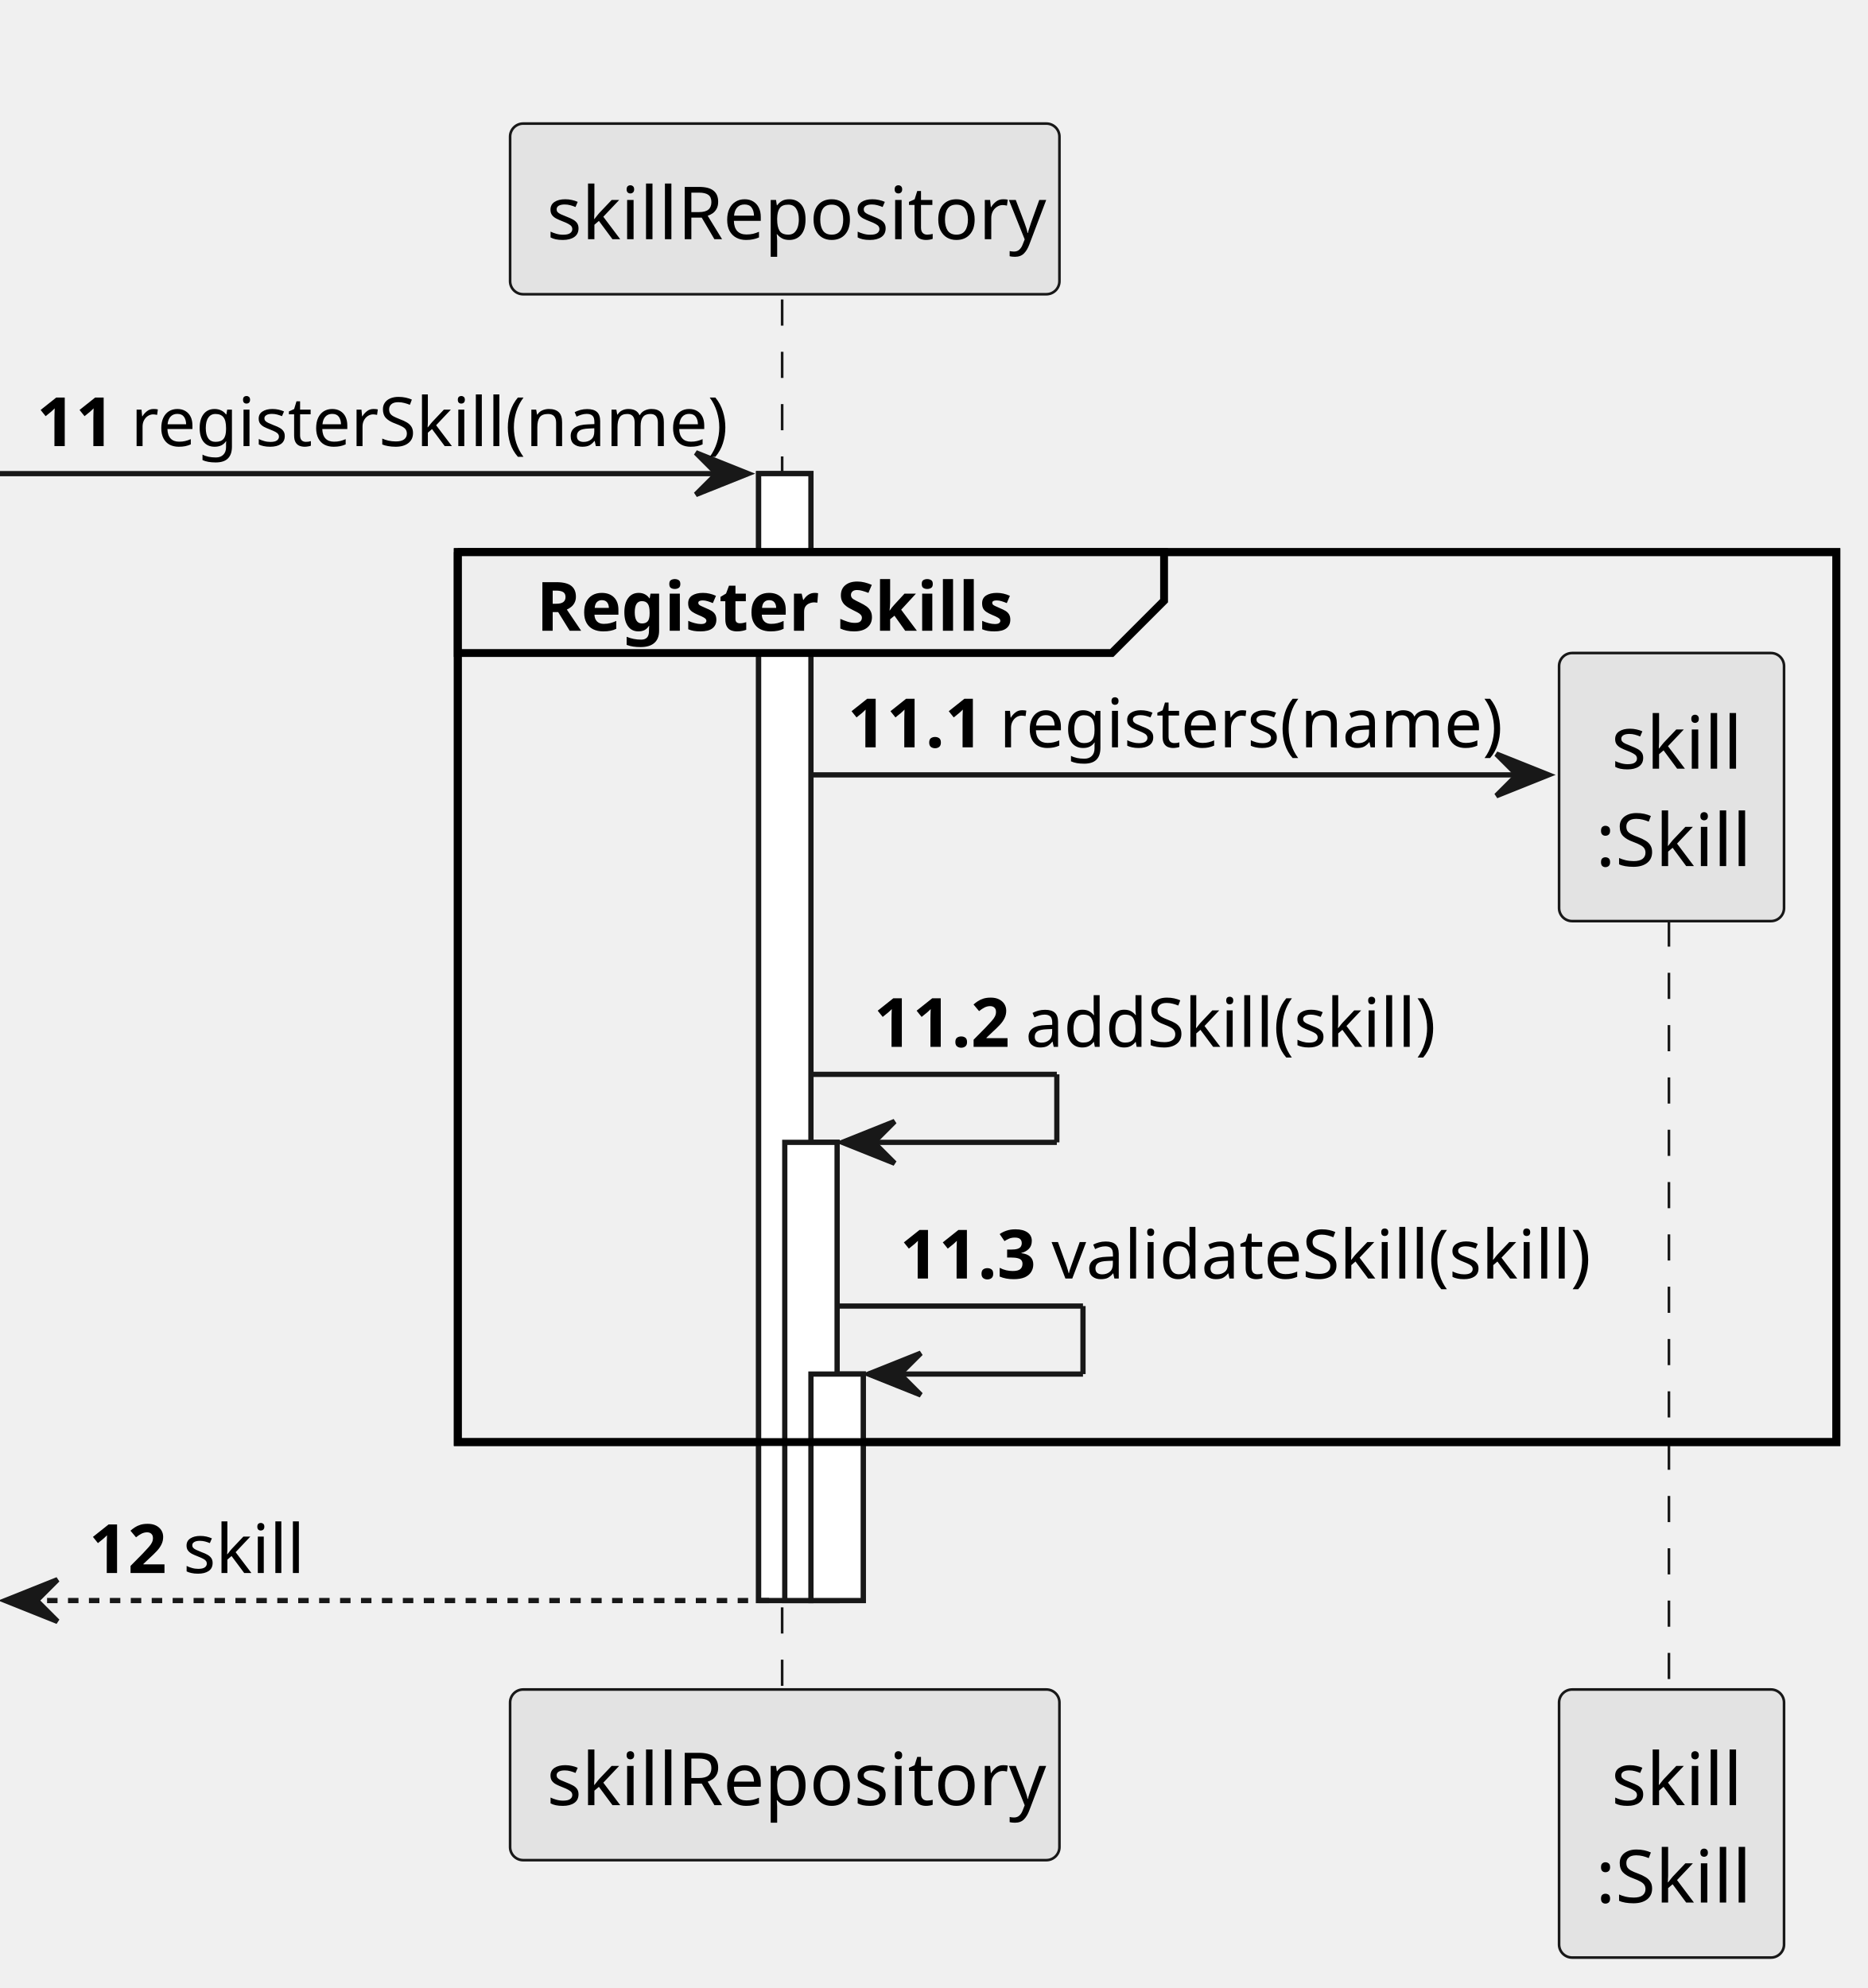
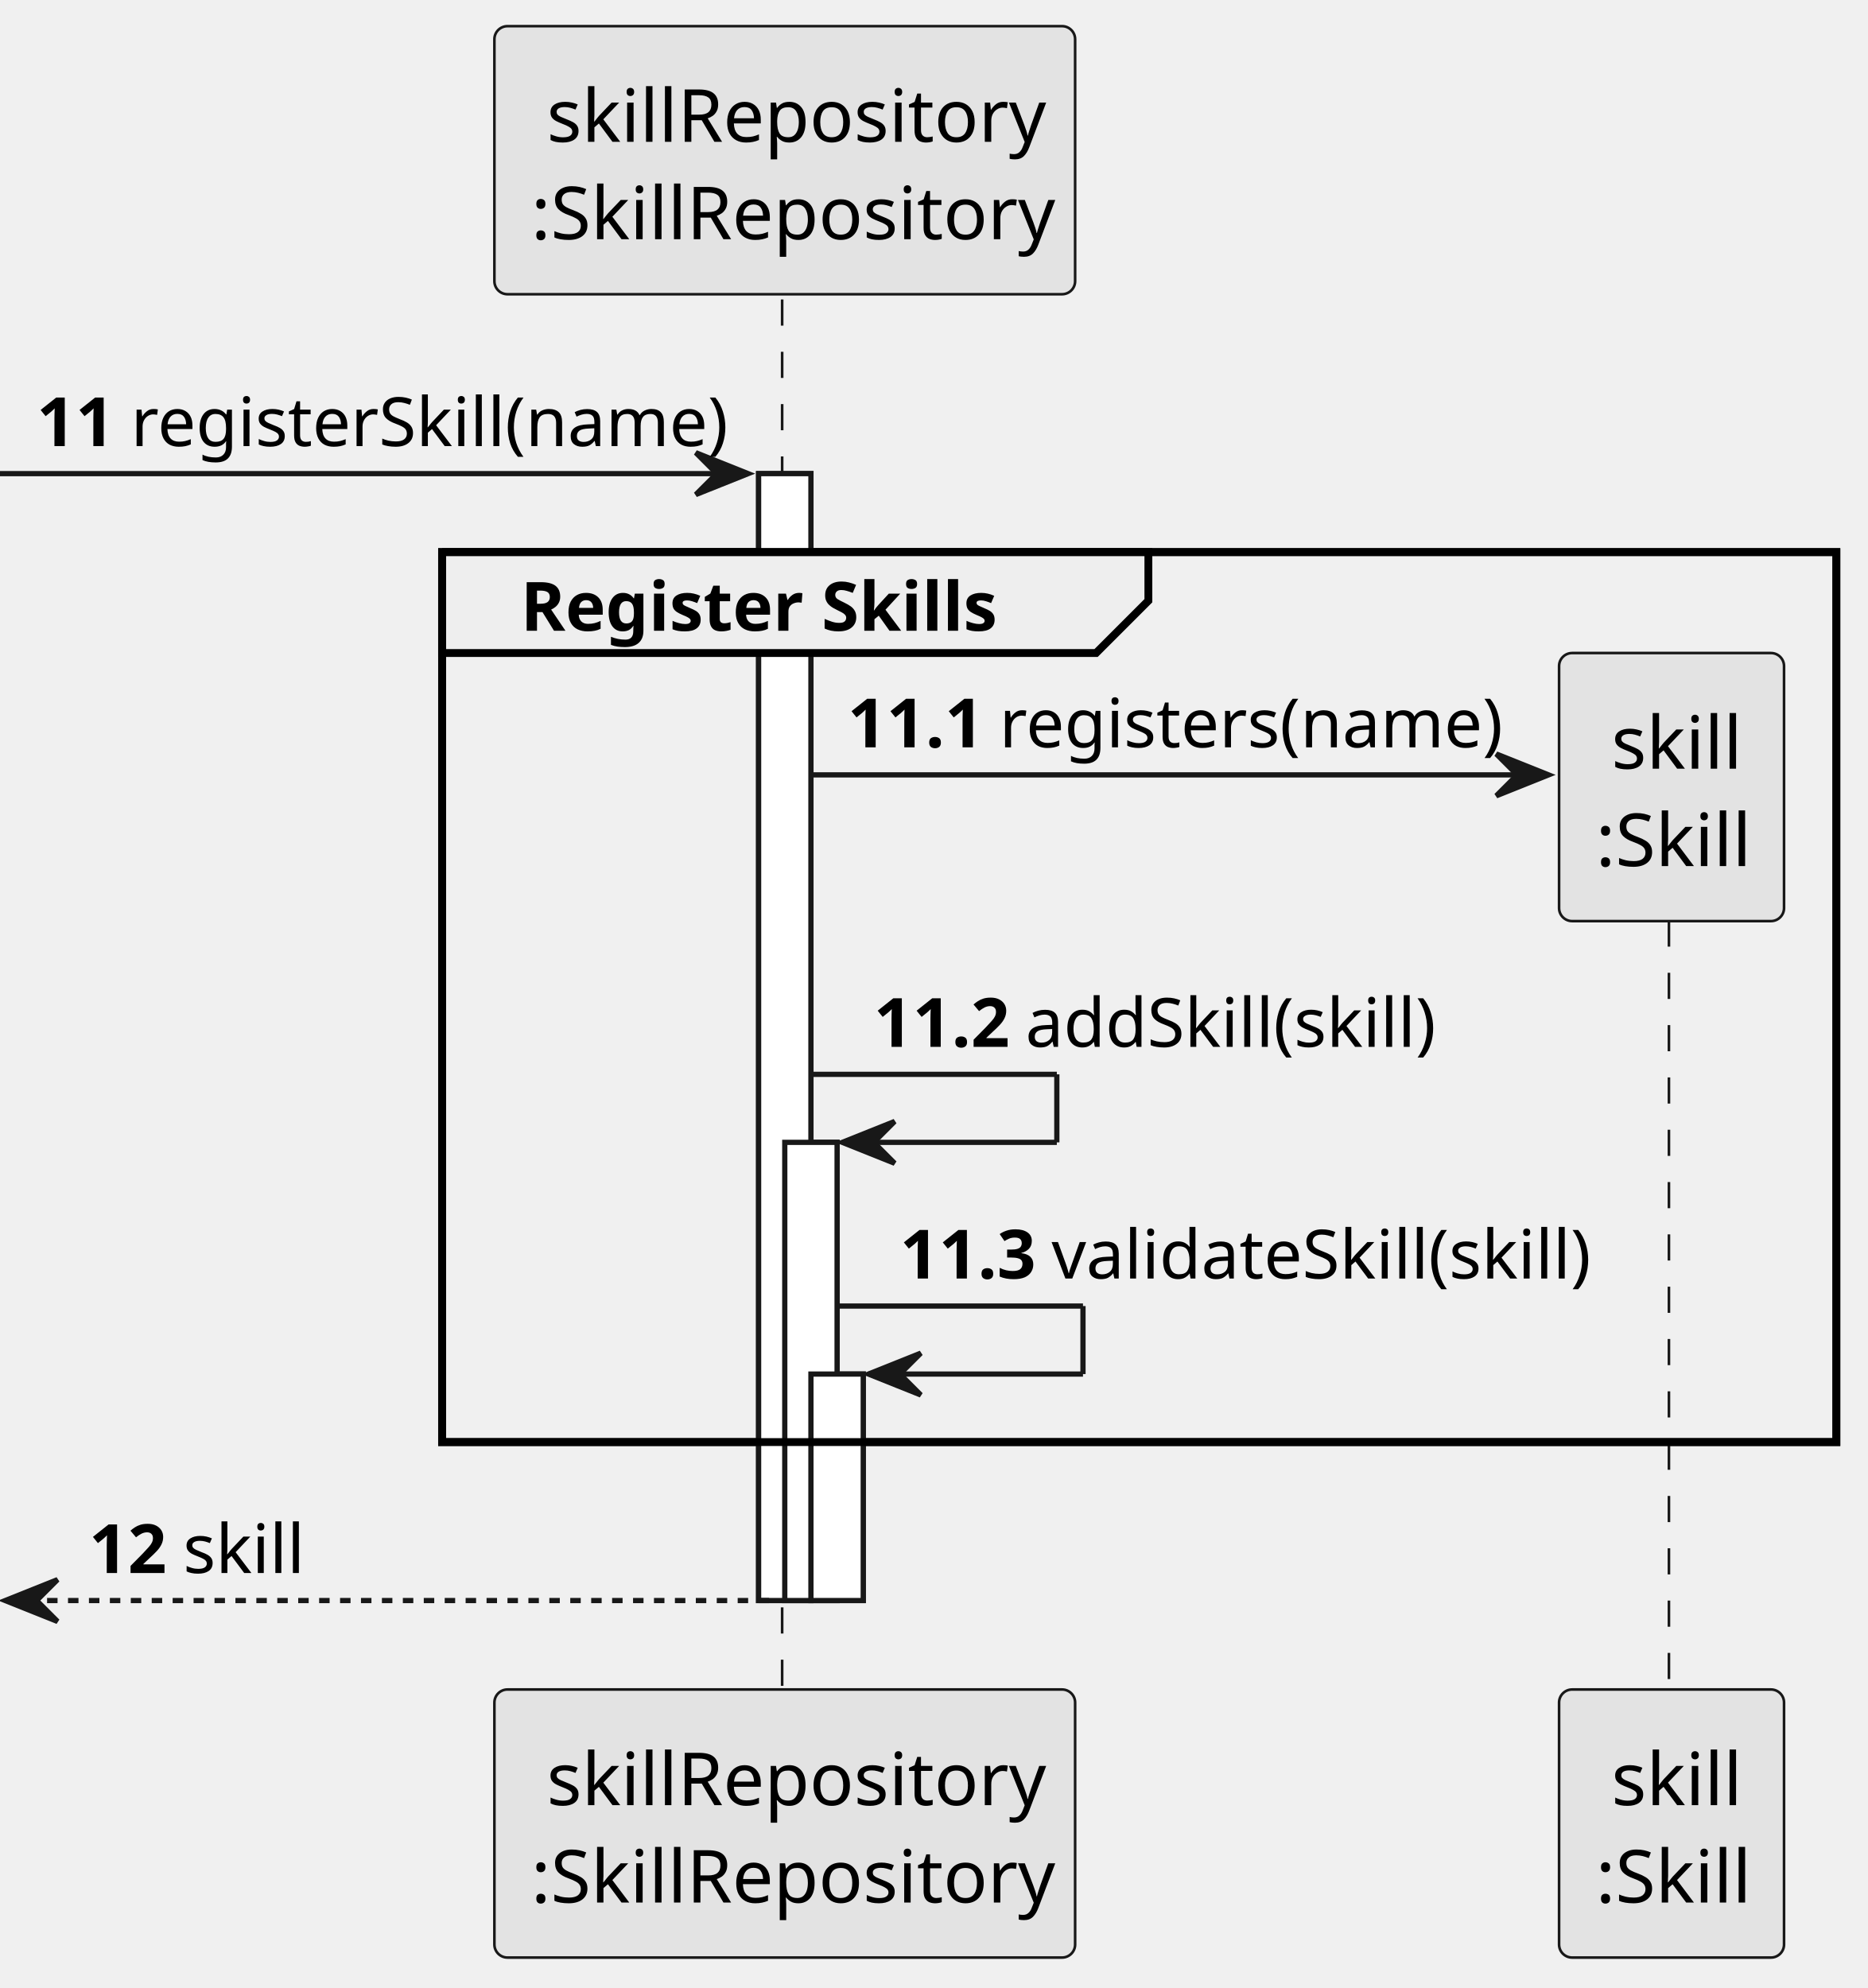
<svg xmlns="http://www.w3.org/2000/svg" contentStyleType="text/css" height="380px" preserveAspectRatio="none" style="width:357px;height:380px;background:#FFFFFF;" version="1.1" viewBox="0 0 357 380" width="357px" zoomAndPan="magnify">
  <defs />
  <g>
    <rect fill="#FFFFFF" height="215.406" style="stroke:#181818;stroke-width:1.0;" width="10" x="145" y="90.533" />
    <rect fill="#FFFFFF" height="87.582" style="stroke:#181818;stroke-width:1.0;" width="10" x="150" y="218.357" />
    <rect fill="#FFFFFF" height="43.291" style="stroke:#181818;stroke-width:1.0;" width="10" x="155" y="262.648" />
-     <rect fill="none" height="170.115" style="stroke:#000000;stroke-width:1.5;" width="263.5" x="87.5" y="105.533" />
+     <rect fill="none" height="170.115" style="stroke:#000000;stroke-width:1.5;" width="266.5" x="84.5" y="105.533" />
    <line style="stroke:#181818;stroke-width:0.5;stroke-dasharray:5.0,5.0;" x1="149.5" x2="149.5" y1="57.242" y2="323.94" />
    <line style="stroke:#181818;stroke-width:0.5;stroke-dasharray:5.0,5.0;" x1="319" x2="319" y1="165.945" y2="323.94" />
-     <rect fill="#E3E3E3" height="32.621" rx="2.5" ry="2.5" style="stroke:#181818;stroke-width:0.5;" width="105" x="97.5" y="23.621" />
-     <text fill="#000000" font-family="sans-serif" font-size="14" lengthAdjust="spacing" textLength="91" x="104.5" y="45.728">skillRepository</text>
-     <rect fill="#E3E3E3" height="32.621" rx="2.5" ry="2.5" style="stroke:#181818;stroke-width:0.5;" width="105" x="97.5" y="322.94" />
+     <rect fill="#E3E3E3" height="51.242" rx="2.5" ry="2.5" style="stroke:#181818;stroke-width:0.5;" width="111" x="94.5" y="5" />
+     <text fill="#000000" font-family="sans-serif" font-size="14" lengthAdjust="spacing" textLength="91" x="104.5" y="27.107">skillRepository</text>
+     <text fill="#000000" font-family="sans-serif" font-size="14" lengthAdjust="spacing" textLength="97" x="101.5" y="45.728">:SkillRepository</text>
+     <rect fill="#E3E3E3" height="51.242" rx="2.5" ry="2.5" style="stroke:#181818;stroke-width:0.5;" width="111" x="94.5" y="322.94" />
    <text fill="#000000" font-family="sans-serif" font-size="14" lengthAdjust="spacing" textLength="91" x="104.5" y="345.047">skillRepository</text>
+     <text fill="#000000" font-family="sans-serif" font-size="14" lengthAdjust="spacing" textLength="97" x="101.5" y="363.668">:SkillRepository</text>
    <rect fill="#E3E3E3" height="51.242" rx="2.5" ry="2.5" style="stroke:#181818;stroke-width:0.5;" width="43" x="298" y="322.94" />
    <text fill="#000000" font-family="sans-serif" font-size="14" lengthAdjust="spacing" textLength="23" x="308" y="345.047">skill</text>
    <text fill="#000000" font-family="sans-serif" font-size="14" lengthAdjust="spacing" textLength="29" x="305" y="363.668">:Skill</text>
    <rect fill="#FFFFFF" height="215.406" style="stroke:#181818;stroke-width:1.0;" width="10" x="145" y="90.533" />
    <rect fill="#FFFFFF" height="87.582" style="stroke:#181818;stroke-width:1.0;" width="10" x="150" y="218.357" />
    <rect fill="#FFFFFF" height="43.291" style="stroke:#181818;stroke-width:1.0;" width="10" x="155" y="262.648" />
    <polygon fill="#181818" points="133,86.533,143,90.533,133,94.533,137,90.533" style="stroke:#181818;stroke-width:1.0;" />
    <line style="stroke:#181818;stroke-width:1.0;" x1="0" x2="139" y1="90.533" y2="90.533" />
    <text fill="#000000" font-family="sans-serif" font-size="13" font-weight="bold" lengthAdjust="spacing" textLength="14" x="7" y="85.27">11</text>
    <text fill="#000000" font-family="sans-serif" font-size="13" lengthAdjust="spacing" textLength="108" x="25" y="85.27">registerSkill(name)</text>
-     <path d="M87.5,105.533 L222.5,105.533 L222.5,114.824 L212.5,124.824 L87.5,124.824 L87.5,105.533 " fill="#EEEEEE" style="stroke:#000000;stroke-width:1.5;" />
-     <rect fill="none" height="170.115" style="stroke:#000000;stroke-width:1.5;" width="263.5" x="87.5" y="105.533" />
-     <text fill="#000000" font-family="sans-serif" font-size="13" font-weight="bold" lengthAdjust="spacing" textLength="90" x="102.5" y="120.561">Register Skills</text>
+     <path d="M84.5,105.533 L219.5,105.533 L219.5,114.824 L209.5,124.824 L84.5,124.824 L84.5,105.533 " fill="#EEEEEE" style="stroke:#000000;stroke-width:1.5;" />
+     <rect fill="none" height="170.115" style="stroke:#000000;stroke-width:1.5;" width="266.5" x="84.5" y="105.533" />
+     <text fill="#000000" font-family="sans-serif" font-size="13" font-weight="bold" lengthAdjust="spacing" textLength="90" x="99.5" y="120.561">Register Skills</text>
    <polygon fill="#181818" points="286,144.115,296,148.115,286,152.115,290,148.115" style="stroke:#181818;stroke-width:1.0;" />
    <line style="stroke:#181818;stroke-width:1.0;" x1="155" x2="292" y1="148.115" y2="148.115" />
    <text fill="#000000" font-family="sans-serif" font-size="13" font-weight="bold" lengthAdjust="spacing" textLength="25" x="162" y="142.852">11.1</text>
    <text fill="#000000" font-family="sans-serif" font-size="13" lengthAdjust="spacing" textLength="90" x="191" y="142.852">registers(name)</text>
    <rect fill="#E3E3E3" height="51.242" rx="2.5" ry="2.5" style="stroke:#181818;stroke-width:0.5;" width="43" x="298" y="124.824" />
    <text fill="#000000" font-family="sans-serif" font-size="14" lengthAdjust="spacing" textLength="23" x="308" y="146.932">skill</text>
    <text fill="#000000" font-family="sans-serif" font-size="14" lengthAdjust="spacing" textLength="29" x="305" y="165.553">:Skill</text>
    <line style="stroke:#181818;stroke-width:1.0;" x1="155" x2="202" y1="205.357" y2="205.357" />
    <line style="stroke:#181818;stroke-width:1.0;" x1="202" x2="202" y1="205.357" y2="218.357" />
    <line style="stroke:#181818;stroke-width:1.0;" x1="161" x2="202" y1="218.357" y2="218.357" />
    <polygon fill="#181818" points="171,214.357,161,218.357,171,222.357,167,218.357" style="stroke:#181818;stroke-width:1.0;" />
    <text fill="#000000" font-family="sans-serif" font-size="13" font-weight="bold" lengthAdjust="spacing" textLength="25" x="167" y="200.095">11.2</text>
    <text fill="#000000" font-family="sans-serif" font-size="13" lengthAdjust="spacing" textLength="77" x="196" y="200.095">addSkill(skill)</text>
    <line style="stroke:#181818;stroke-width:1.0;" x1="160" x2="207" y1="249.648" y2="249.648" />
    <line style="stroke:#181818;stroke-width:1.0;" x1="207" x2="207" y1="249.648" y2="262.648" />
    <line style="stroke:#181818;stroke-width:1.0;" x1="166" x2="207" y1="262.648" y2="262.648" />
    <polygon fill="#181818" points="176,258.648,166,262.648,176,266.648,172,262.648" style="stroke:#181818;stroke-width:1.0;" />
    <text fill="#000000" font-family="sans-serif" font-size="13" font-weight="bold" lengthAdjust="spacing" textLength="25" x="172" y="244.386">11.3</text>
    <text fill="#000000" font-family="sans-serif" font-size="13" lengthAdjust="spacing" textLength="99" x="201" y="244.386">validateSkill(skill)</text>
    <polygon fill="#181818" points="11,301.94,1,305.94,11,309.94,7,305.94" style="stroke:#181818;stroke-width:1.0;" />
    <line style="stroke:#181818;stroke-width:1.0;stroke-dasharray:2.0,2.0;" x1="5" x2="149" y1="305.94" y2="305.94" />
    <text fill="#000000" font-family="sans-serif" font-size="13" font-weight="bold" lengthAdjust="spacing" textLength="14" x="17" y="300.677">12</text>
    <text fill="#000000" font-family="sans-serif" font-size="13" lengthAdjust="spacing" textLength="23" x="35" y="300.677">skill</text>
  </g>
</svg>
